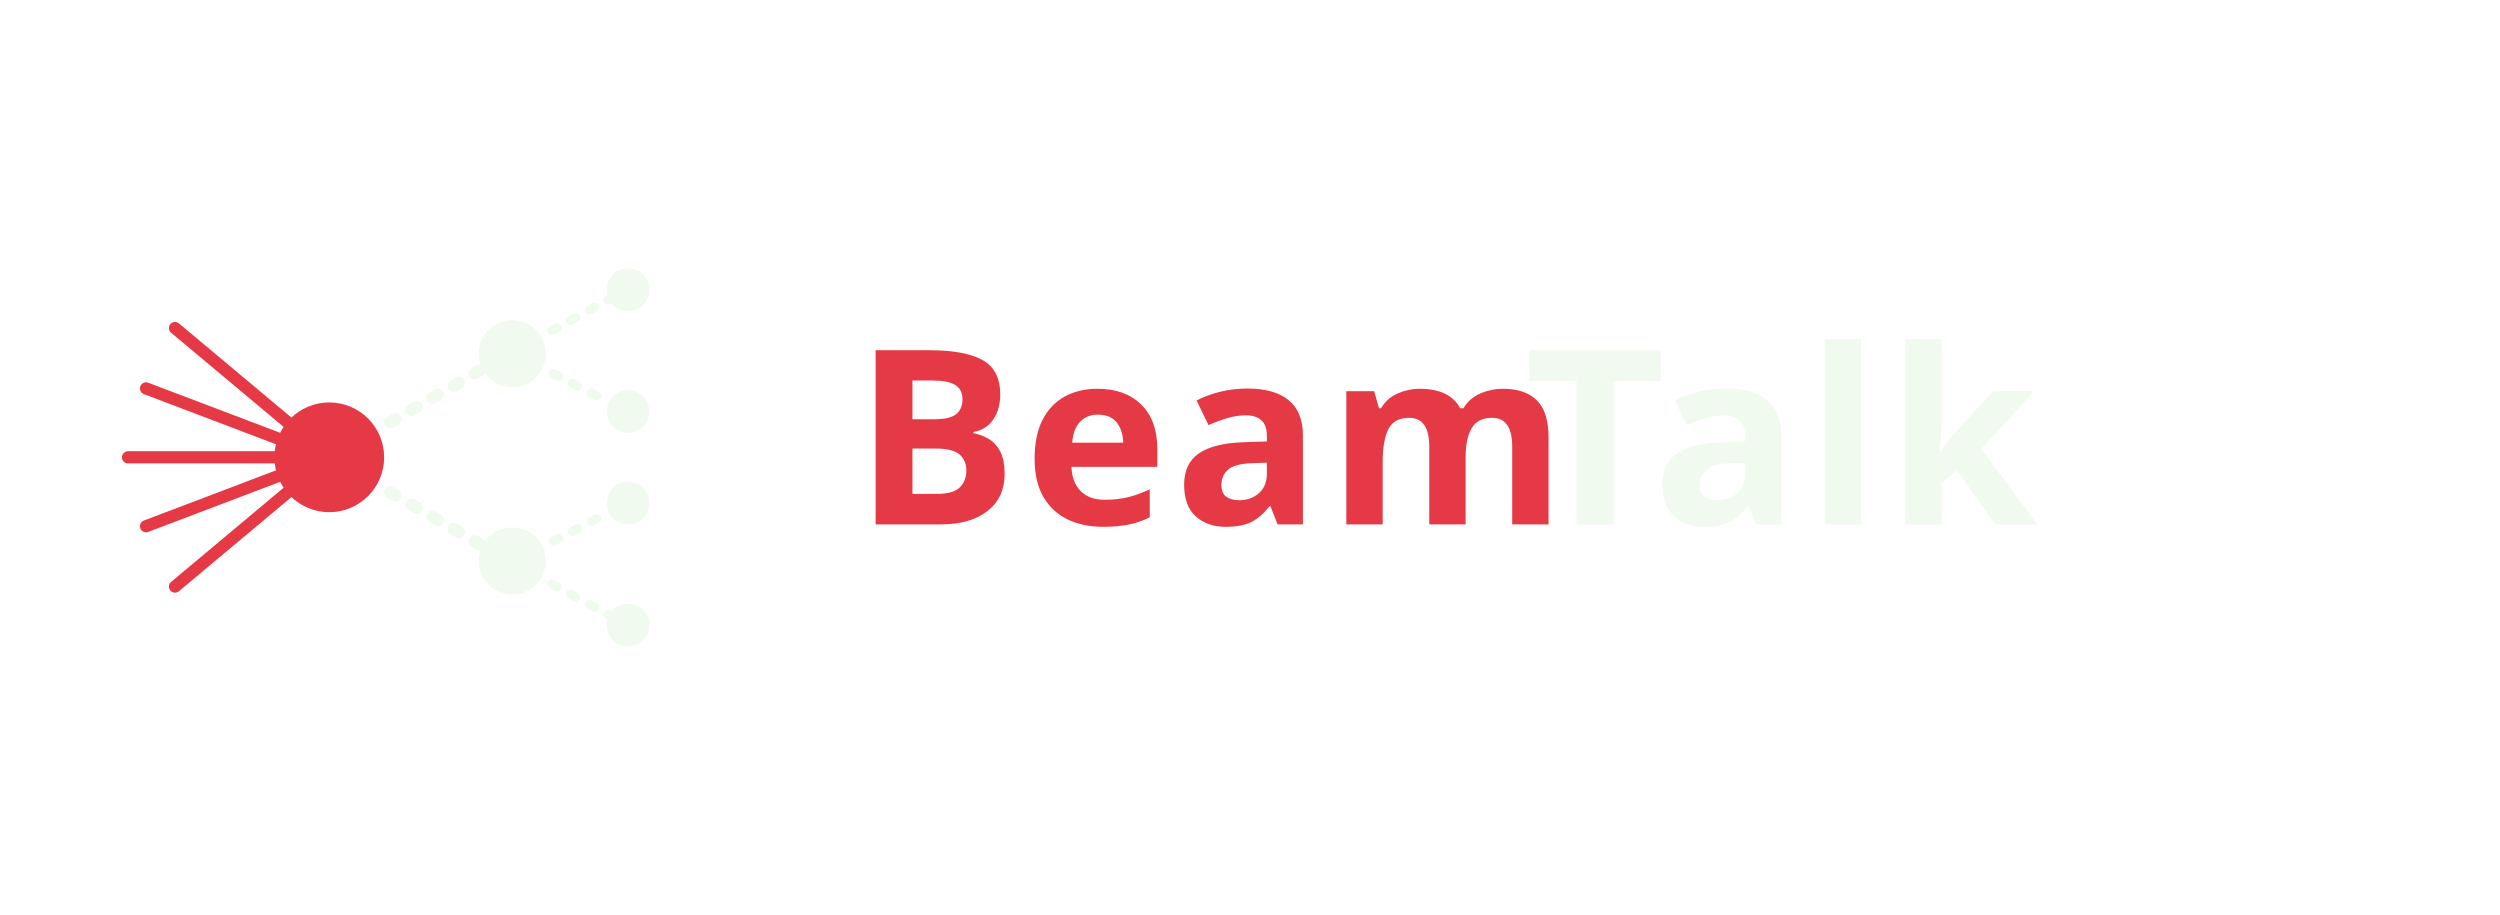
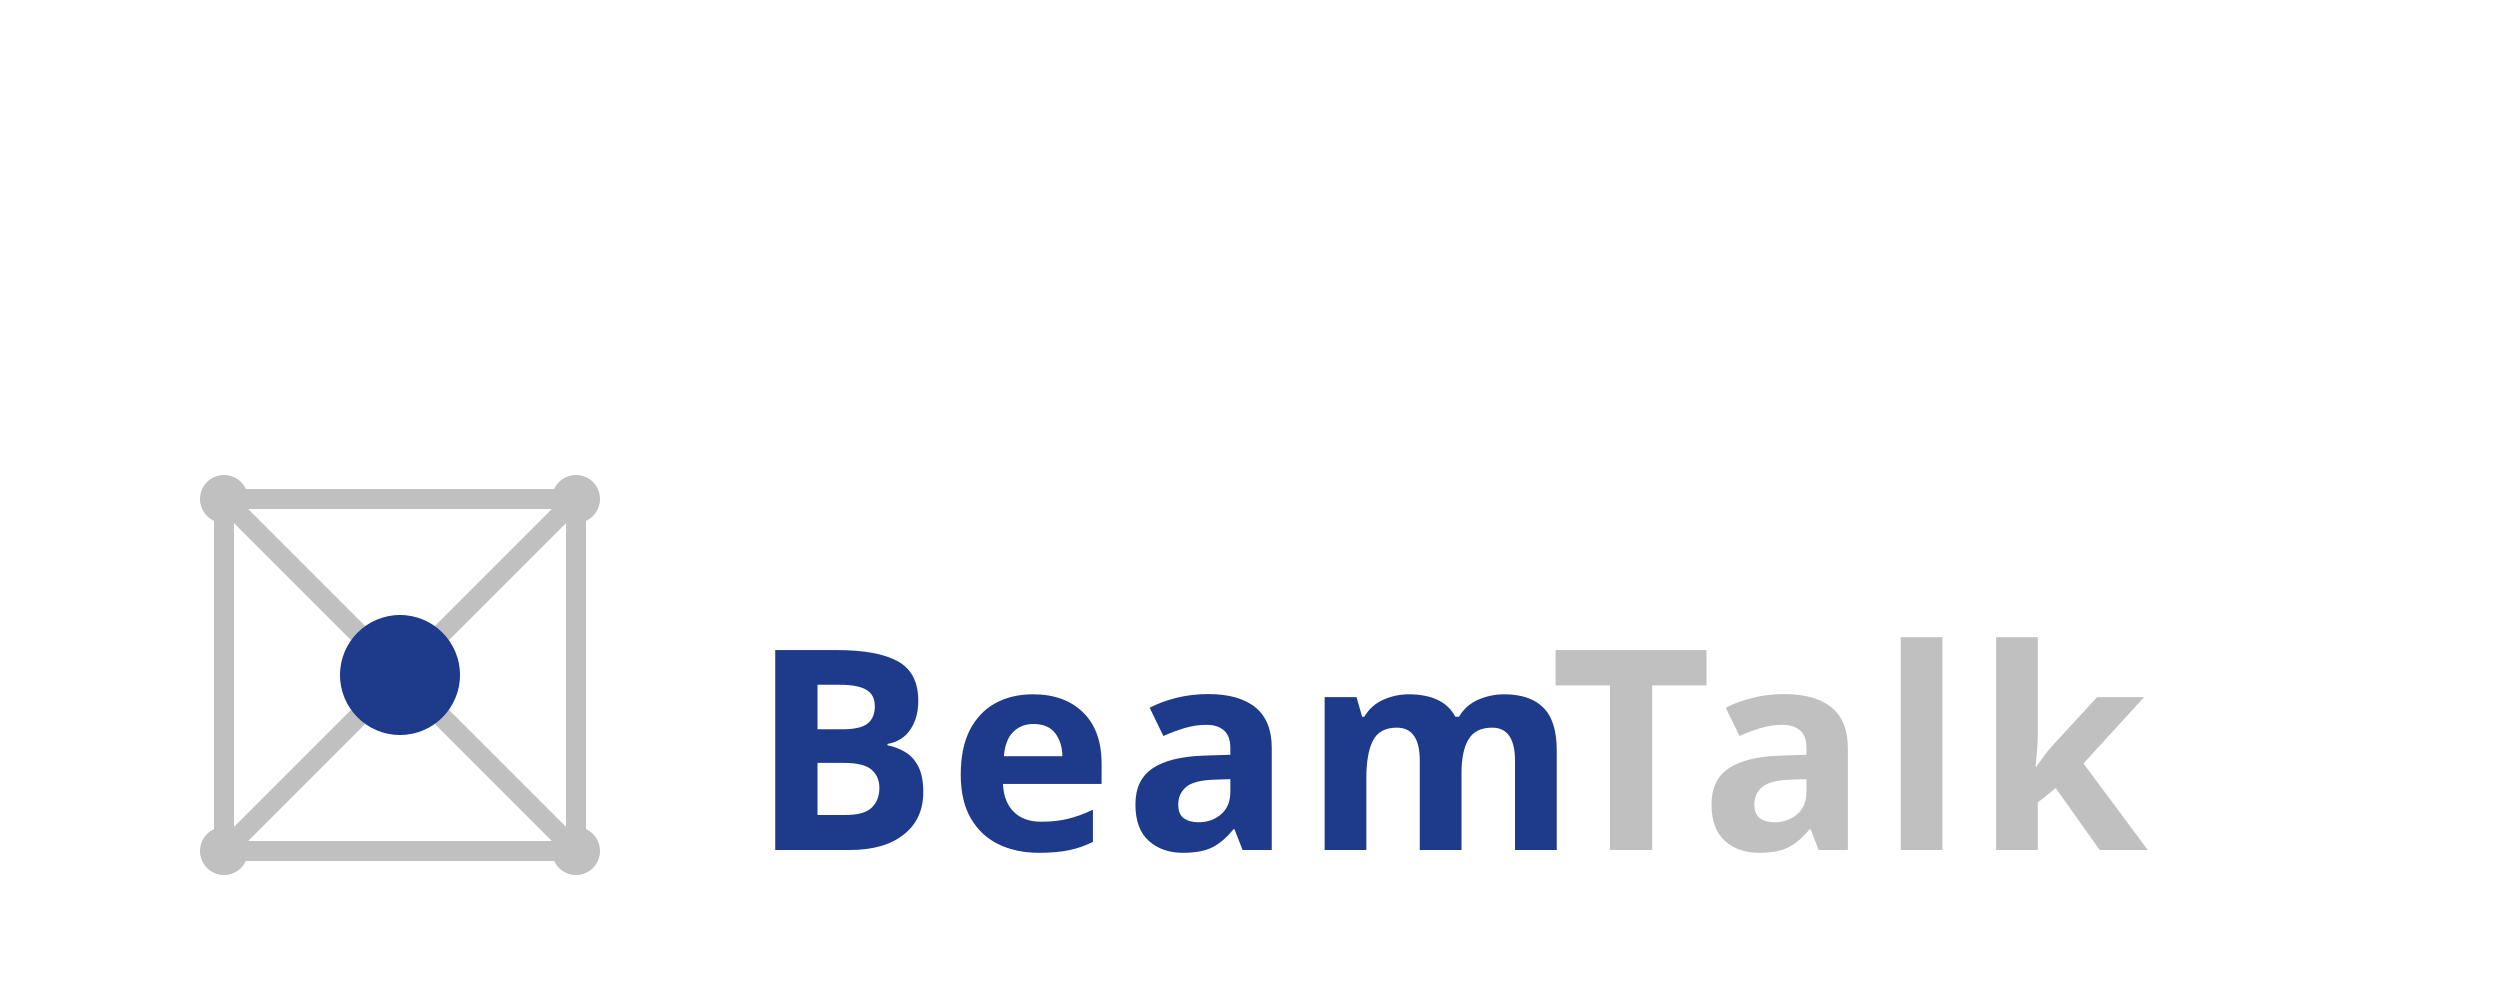
- <svg xmlns="http://www.w3.org/2000/svg" viewBox="0 0 820 300" width="820" height="300">
-   <g transform="translate(108, 150)">
-     <line x1="-13.8" y1="-11.6" x2="-50.6" y2="-42.4" stroke="#E63946" stroke-width="4" stroke-linecap="round" />
-     <line x1="-16.9" y1="-6.2" x2="-60.1" y2="-22.6" stroke="#E63946" stroke-width="4" stroke-linecap="round" />
-     <line x1="-18" y1="0" x2="-66" y2="0" stroke="#E63946" stroke-width="4" stroke-linecap="round" />
-     <line x1="-16.9" y1="6.2" x2="-60.1" y2="22.6" stroke="#E63946" stroke-width="4" stroke-linecap="round" />
-     <line x1="-13.8" y1="11.6" x2="-50.6" y2="42.4" stroke="#E63946" stroke-width="4" stroke-linecap="round" />
-     <circle cx="0" cy="0" r="18" fill="#E63946" />
-     <line x1="20" y1="-11.5" x2="52" y2="-30" stroke="#F1FAEE" stroke-width="4" stroke-linecap="round" stroke-dasharray="2 6" />
-     <line x1="20" y1="11.5" x2="52" y2="30" stroke="#F1FAEE" stroke-width="4" stroke-linecap="round" stroke-dasharray="2 6" />
-     <circle cx="60" cy="-34" r="11" fill="#F1FAEE" />
-     <circle cx="60" cy="34" r="11" fill="#F1FAEE" />
-     <line x1="73" y1="-41.5" x2="92" y2="-52" stroke="#F1FAEE" stroke-width="3" stroke-linecap="round" stroke-dasharray="2 5" />
-     <line x1="73.5" y1="-27.5" x2="92" y2="-18" stroke="#F1FAEE" stroke-width="3" stroke-linecap="round" stroke-dasharray="2 5" />
-     <line x1="73.5" y1="27.5" x2="92" y2="18" stroke="#F1FAEE" stroke-width="3" stroke-linecap="round" stroke-dasharray="2 5" />
-     <line x1="73" y1="41.5" x2="92" y2="52" stroke="#F1FAEE" stroke-width="3" stroke-linecap="round" stroke-dasharray="2 5" />
-     <circle cx="98" cy="-55" r="7" fill="#F1FAEE" />
-     <circle cx="98" cy="-15" r="7" fill="#F1FAEE" />
-     <circle cx="98" cy="15" r="7" fill="#F1FAEE" />
-     <circle cx="98" cy="55" r="7" fill="#F1FAEE" />
+ <svg xmlns="http://www.w3.org/2000/svg" viewBox="0 0 500 200" width="500" height="200">
+   <g transform="translate(40, 95) scale(0.8)">
+     <line x1="39.4" y1="39.4" x2="6" y2="6" stroke="#C0C0C0" stroke-width="5" stroke-linecap="round" />
+     <line x1="60.6" y1="39.4" x2="94" y2="6" stroke="#C0C0C0" stroke-width="5" stroke-linecap="round" />
+     <line x1="60.6" y1="60.6" x2="94" y2="94" stroke="#C0C0C0" stroke-width="5" stroke-linecap="round" />
+     <line x1="39.4" y1="60.6" x2="6" y2="94" stroke="#C0C0C0" stroke-width="5" stroke-linecap="round" />
+     <line x1="6" y1="6" x2="94" y2="6" stroke="#C0C0C0" stroke-width="5" stroke-linecap="round" />
+     <line x1="94" y1="6" x2="94" y2="94" stroke="#C0C0C0" stroke-width="5" stroke-linecap="round" />
+     <line x1="94" y1="94" x2="6" y2="94" stroke="#C0C0C0" stroke-width="5" stroke-linecap="round" />
+     <line x1="6" y1="94" x2="6" y2="6" stroke="#C0C0C0" stroke-width="5" stroke-linecap="round" />
+     <circle cx="50" cy="50" r="15" fill="#1E3A8A" />
+     <circle cx="6" cy="6" r="6" fill="#C0C0C0" />
+     <circle cx="94" cy="6" r="6" fill="#C0C0C0" />
+     <circle cx="94" cy="94" r="6" fill="#C0C0C0" />
+     <circle cx="6" cy="94" r="6" fill="#C0C0C0" />
  </g>
-   <text x="280" y="172" font-family="'Futura', 'Avant Garde', 'Century Gothic', sans-serif" font-size="80" font-weight="bold" fill="#E63946" letter-spacing="2">Beam</text>
-   <text x="500" y="172" font-family="'Futura', 'Avant Garde', 'Century Gothic', sans-serif" font-size="80" font-weight="bold" fill="#F1FAEE" letter-spacing="2">Talk</text>
+   <text x="150" y="170" font-family="'Futura', 'Avant Garde', 'Century Gothic', sans-serif" font-size="56" font-weight="bold" fill="#1E3A8A" letter-spacing="2">Beam</text>
+   <text x="310" y="170" font-family="'Futura', 'Avant Garde', 'Century Gothic', sans-serif" font-size="56" font-weight="bold" fill="#C0C0C0" letter-spacing="2">Talk</text>
</svg>
